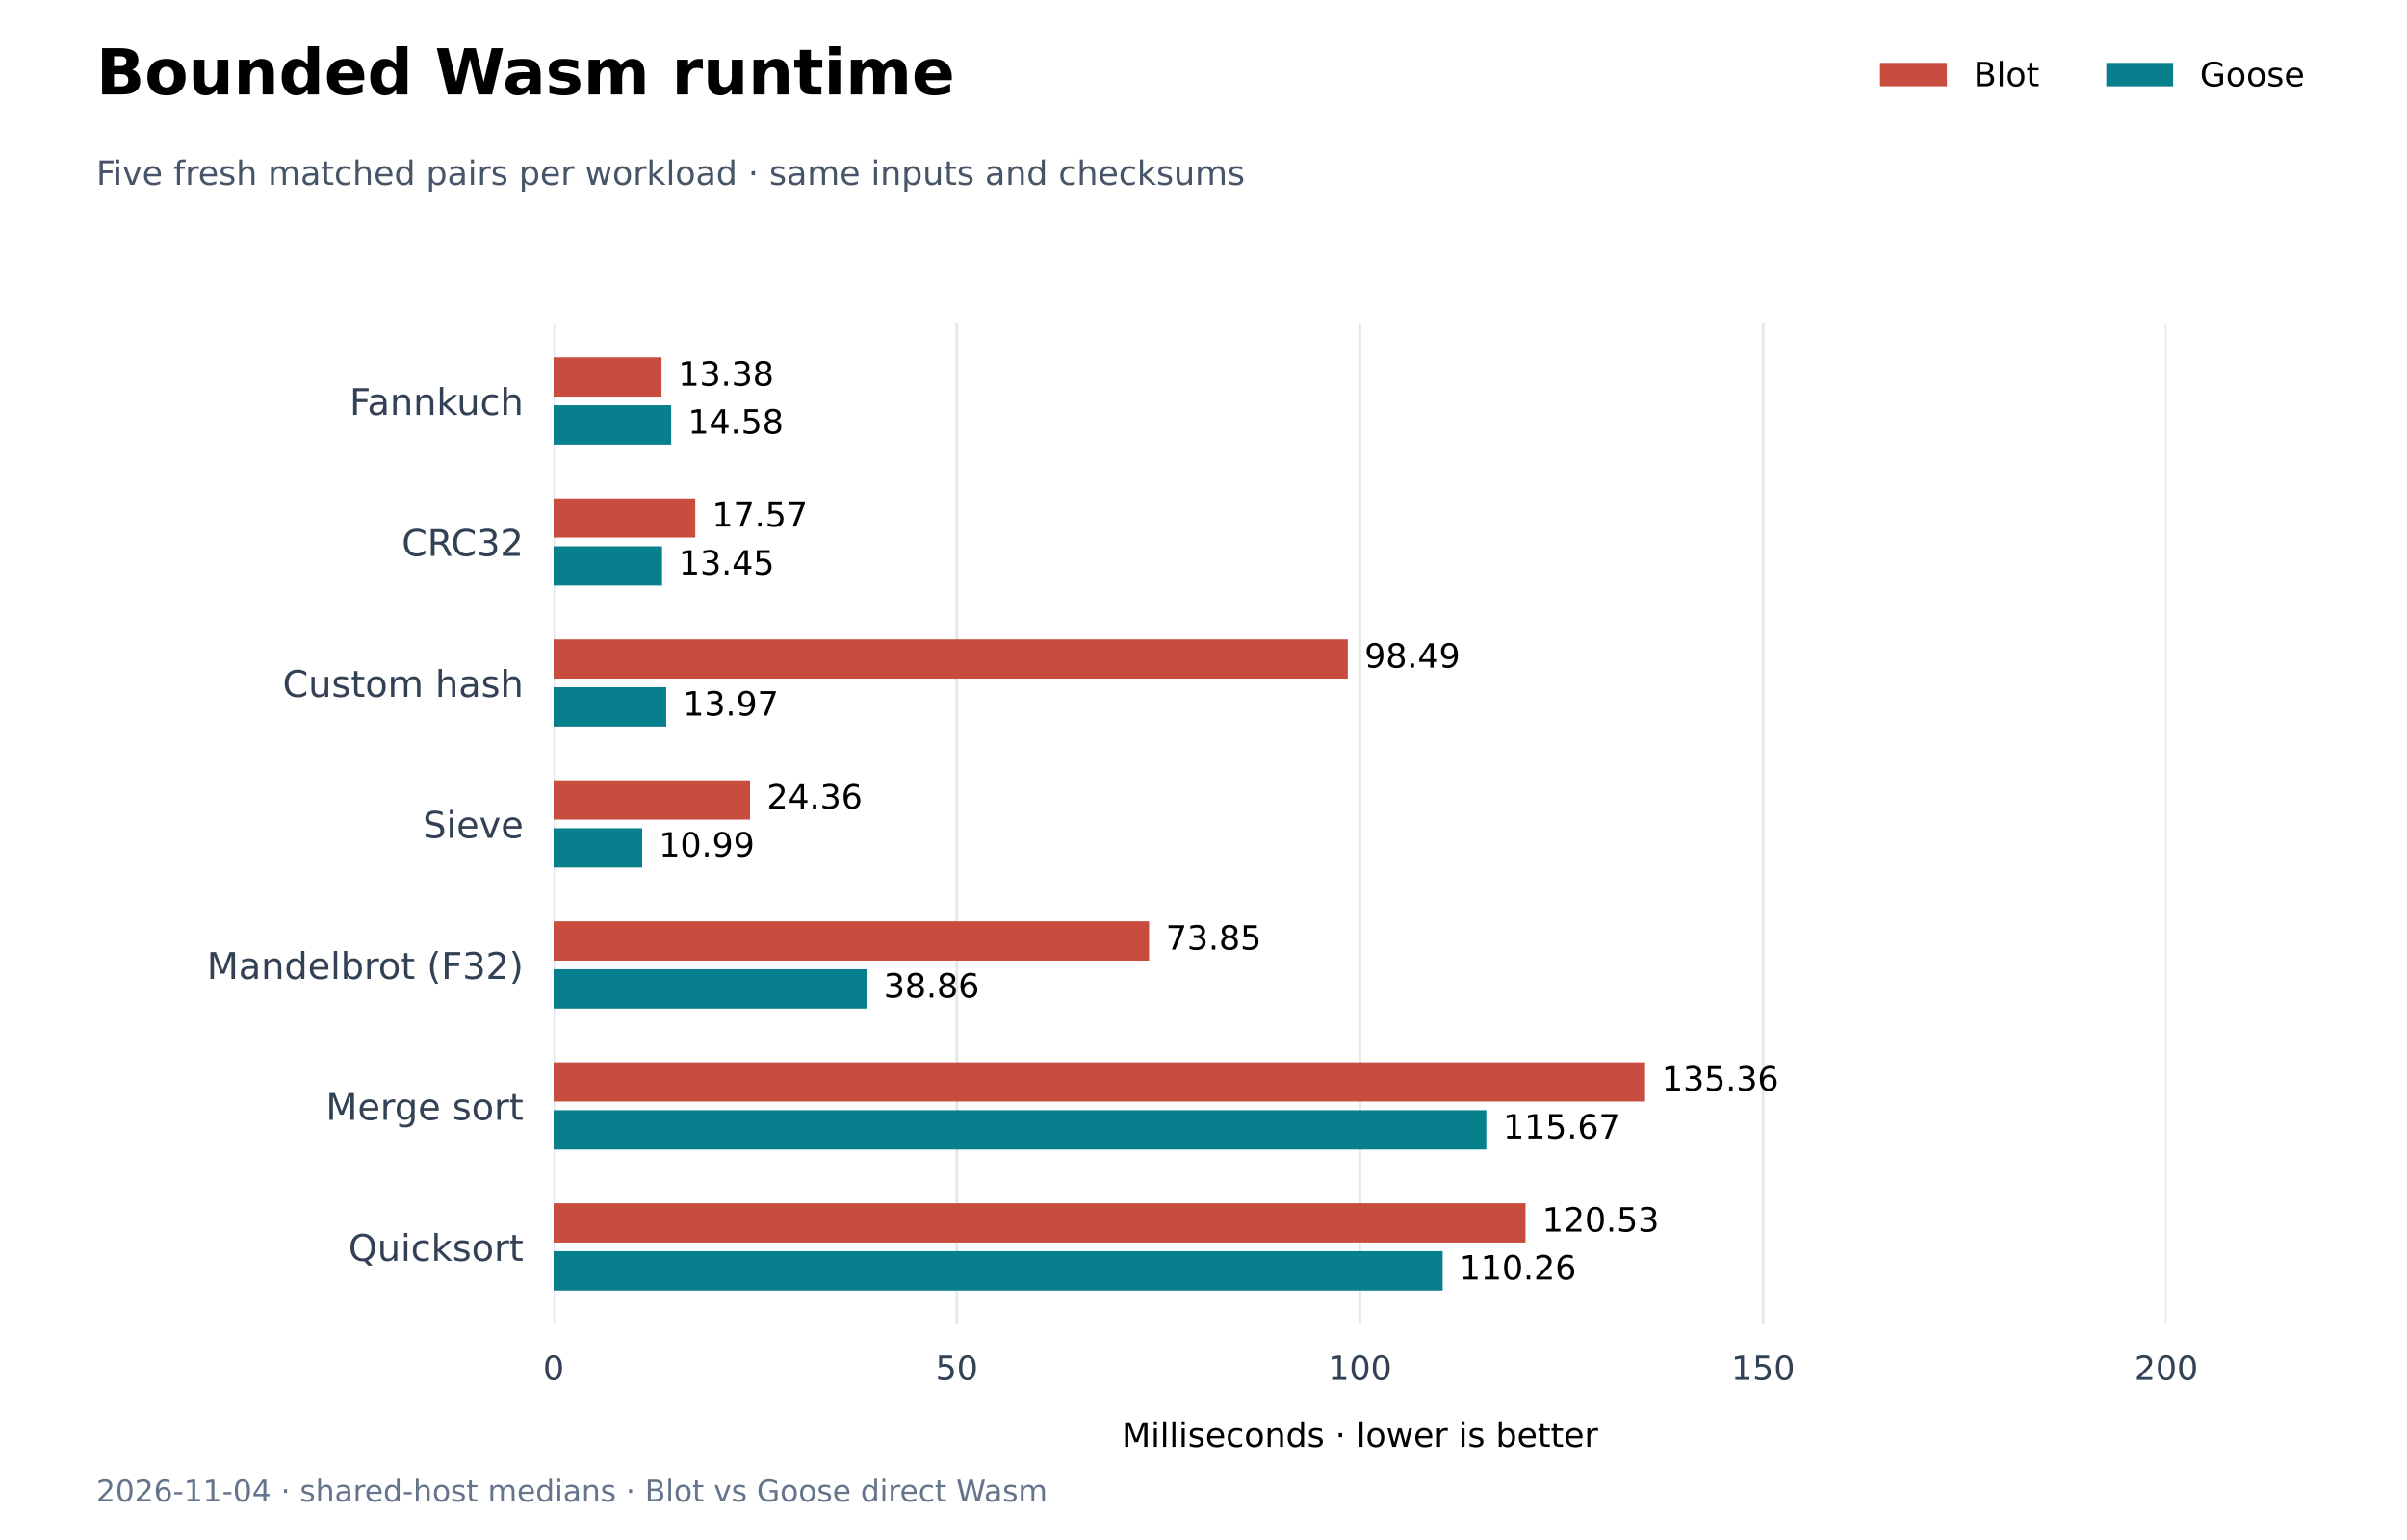
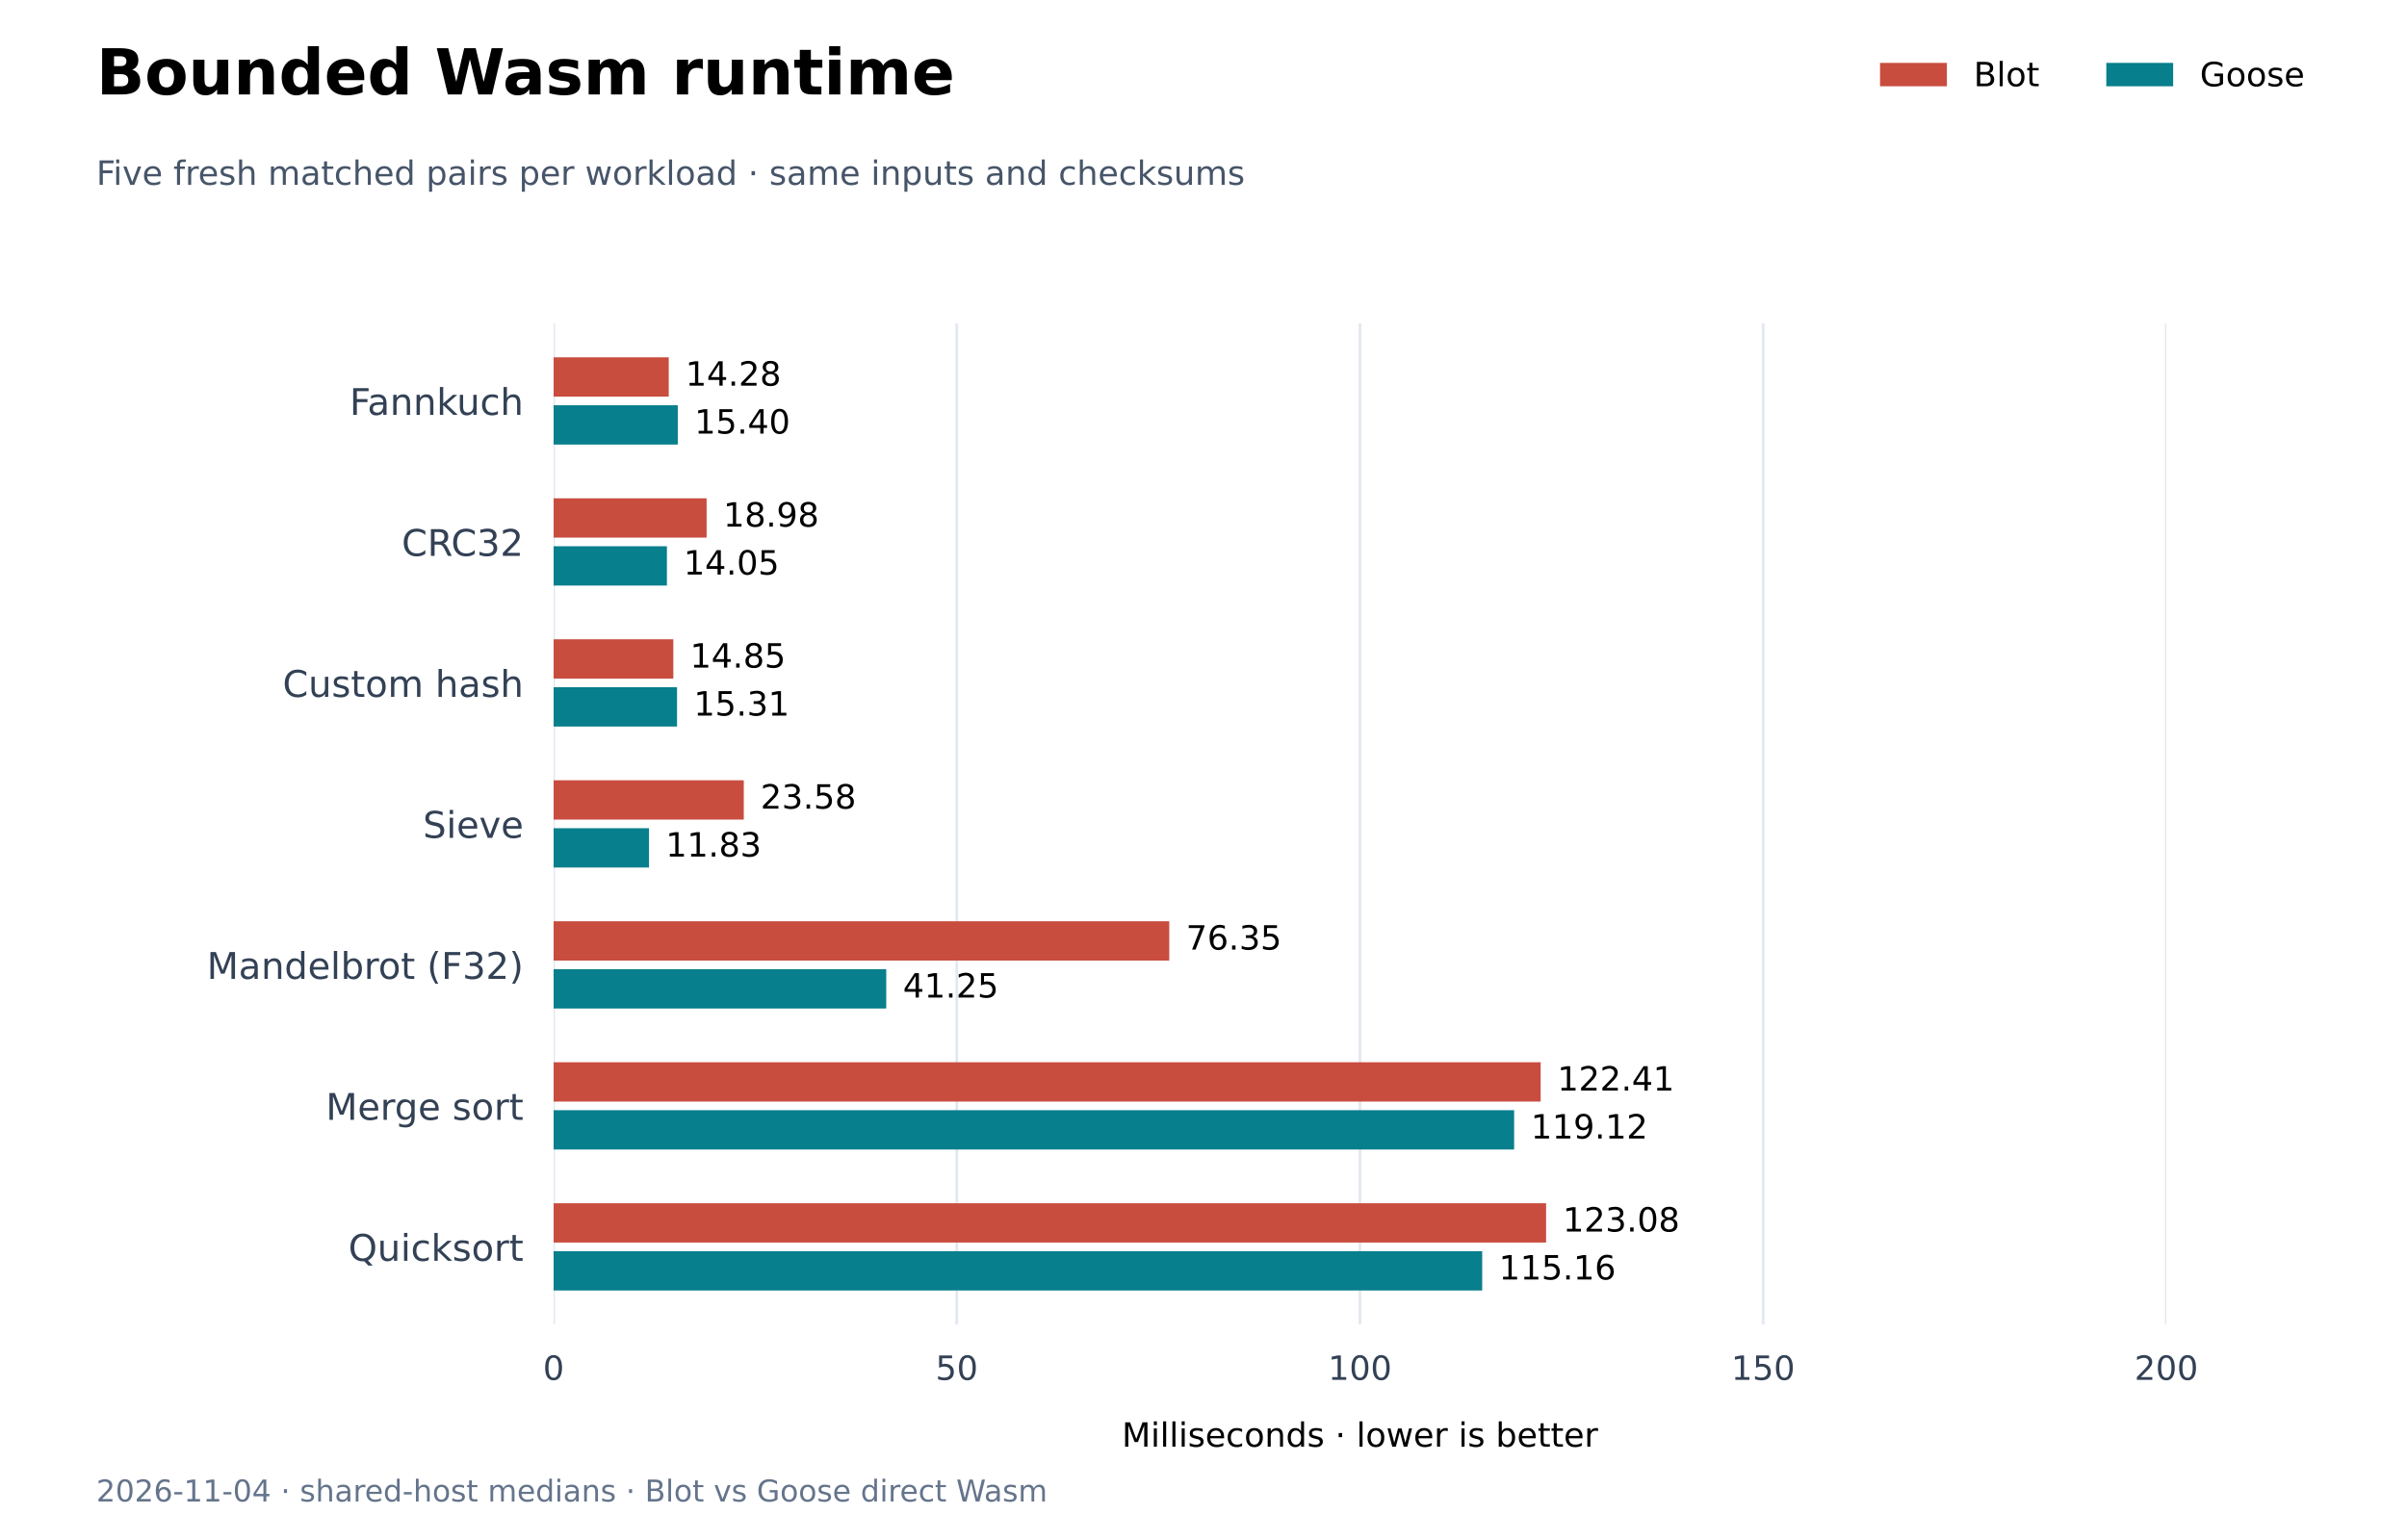
<svg xmlns="http://www.w3.org/2000/svg" width="720pt" height="460.8pt" viewBox="0 0 720 460.8" version="1.1">
  <defs>
    <style type="text/css">
    * {
      stroke-linejoin: round;
      stroke-linecap: butt;
    }
    </style>
  </defs>
  <g id="figure_1">
    <g id="patch_1">
      <path d="M 0 460.8 L 720 460.8 L 720 0 L 0 0 z " style="fill: #ffffff" />
    </g>
    <g id="axes_1">
      <g id="patch_2">
        <path d="M 165.6 396.288 L 648 396.288 L 648 96.768 L 165.6 96.768 z " style="fill: #ffffff" />
      </g>
      <g id="matplotlib.axis_1">
        <g id="xtick_1">
          <g id="line2d_1">
            <path d="M 165.6 396.288 L 165.6 96.768 " clip-path="url(#p71973d074f)" style="fill: none; stroke: #e2e8f0; stroke-width: 0.8; stroke-linecap: square" />
          </g>
          <g id="line2d_2" />
          <g id="text_1">
            <text style="font-size: 10px; font-family: 'DejaVu Sans', 'Bitstream Vera Sans', 'Computer Modern Sans Serif', 'Lucida Grande', 'Verdana', 'Geneva', 'Lucid', 'Arial', 'Helvetica', 'Avant Garde', sans-serif; text-anchor: middle; fill: #334155" x="165.6" y="412.886" transform="rotate(-0 165.6 412.8857)">0</text>
          </g>
        </g>
        <g id="xtick_2">
          <g id="line2d_3">
            <path d="M 286.2 396.288 L 286.2 96.768 " clip-path="url(#p71973d074f)" style="fill: none; stroke: #e2e8f0; stroke-width: 0.8; stroke-linecap: square" />
          </g>
          <g id="line2d_4" />
          <g id="text_2">
            <text style="font-size: 10px; font-family: 'DejaVu Sans', 'Bitstream Vera Sans', 'Computer Modern Sans Serif', 'Lucida Grande', 'Verdana', 'Geneva', 'Lucid', 'Arial', 'Helvetica', 'Avant Garde', sans-serif; text-anchor: middle; fill: #334155" x="286.2" y="412.886" transform="rotate(-0 286.2 412.8857)">50</text>
          </g>
        </g>
        <g id="xtick_3">
          <g id="line2d_5">
            <path d="M 406.8 396.288 L 406.8 96.768 " clip-path="url(#p71973d074f)" style="fill: none; stroke: #e2e8f0; stroke-width: 0.8; stroke-linecap: square" />
          </g>
          <g id="line2d_6" />
          <g id="text_3">
            <text style="font-size: 10px; font-family: 'DejaVu Sans', 'Bitstream Vera Sans', 'Computer Modern Sans Serif', 'Lucida Grande', 'Verdana', 'Geneva', 'Lucid', 'Arial', 'Helvetica', 'Avant Garde', sans-serif; text-anchor: middle; fill: #334155" x="406.8" y="412.886" transform="rotate(-0 406.8 412.8857)">100</text>
          </g>
        </g>
        <g id="xtick_4">
          <g id="line2d_7">
            <path d="M 527.4 396.288 L 527.4 96.768 " clip-path="url(#p71973d074f)" style="fill: none; stroke: #e2e8f0; stroke-width: 0.8; stroke-linecap: square" />
          </g>
          <g id="line2d_8" />
          <g id="text_4">
            <text style="font-size: 10px; font-family: 'DejaVu Sans', 'Bitstream Vera Sans', 'Computer Modern Sans Serif', 'Lucida Grande', 'Verdana', 'Geneva', 'Lucid', 'Arial', 'Helvetica', 'Avant Garde', sans-serif; text-anchor: middle; fill: #334155" x="527.4" y="412.886" transform="rotate(-0 527.4 412.8857)">150</text>
          </g>
        </g>
        <g id="xtick_5">
          <g id="line2d_9">
            <path d="M 648 396.288 L 648 96.768 " clip-path="url(#p71973d074f)" style="fill: none; stroke: #e2e8f0; stroke-width: 0.8; stroke-linecap: square" />
          </g>
          <g id="line2d_10" />
          <g id="text_5">
            <text style="font-size: 10px; font-family: 'DejaVu Sans', 'Bitstream Vera Sans', 'Computer Modern Sans Serif', 'Lucida Grande', 'Verdana', 'Geneva', 'Lucid', 'Arial', 'Helvetica', 'Avant Garde', sans-serif; text-anchor: middle; fill: #334155" x="648" y="412.886" transform="rotate(-0 648 412.8857)">200</text>
          </g>
        </g>
        <g id="text_6">
          <text style="font-size: 10px; font-family: 'DejaVu Sans', 'Bitstream Vera Sans', 'Computer Modern Sans Serif', 'Lucida Grande', 'Verdana', 'Geneva', 'Lucid', 'Arial', 'Helvetica', 'Avant Garde', sans-serif; text-anchor: middle" x="406.8" y="432.886" transform="rotate(-0 406.8 432.8864)">Milliseconds · lower is better</text>
        </g>
      </g>
      <g id="matplotlib.axis_2">
        <g id="ytick_1">
          <g id="line2d_11" />
          <g id="text_7">
            <text style="font-size: 11px; font-family: 'DejaVu Sans', 'Bitstream Vera Sans', 'Computer Modern Sans Serif', 'Lucida Grande', 'Verdana', 'Geneva', 'Lucid', 'Arial', 'Helvetica', 'Avant Garde', sans-serif; text-anchor: end; fill: #334155" x="156.6" y="124.149" transform="rotate(-0 156.6 124.1494)">Fannkuch</text>
          </g>
        </g>
        <g id="ytick_2">
          <g id="line2d_12" />
          <g id="text_8">
            <text style="font-size: 11px; font-family: 'DejaVu Sans', 'Bitstream Vera Sans', 'Computer Modern Sans Serif', 'Lucida Grande', 'Verdana', 'Geneva', 'Lucid', 'Arial', 'Helvetica', 'Avant Garde', sans-serif; text-anchor: end; fill: #334155" x="156.6" y="166.335" transform="rotate(-0 156.6 166.3349)">CRC32</text>
          </g>
        </g>
        <g id="ytick_3">
          <g id="line2d_13" />
          <g id="text_9">
            <text style="font-size: 11px; font-family: 'DejaVu Sans', 'Bitstream Vera Sans', 'Computer Modern Sans Serif', 'Lucida Grande', 'Verdana', 'Geneva', 'Lucid', 'Arial', 'Helvetica', 'Avant Garde', sans-serif; text-anchor: end; fill: #334155" x="156.6" y="208.521" transform="rotate(-0 156.6 208.5212)">Custom hash</text>
          </g>
        </g>
        <g id="ytick_4">
          <g id="line2d_14" />
          <g id="text_10">
            <text style="font-size: 11px; font-family: 'DejaVu Sans', 'Bitstream Vera Sans', 'Computer Modern Sans Serif', 'Lucida Grande', 'Verdana', 'Geneva', 'Lucid', 'Arial', 'Helvetica', 'Avant Garde', sans-serif; text-anchor: end; fill: #334155" x="156.6" y="250.707" transform="rotate(-0 156.6 250.7071)">Sieve</text>
          </g>
        </g>
        <g id="ytick_5">
          <g id="line2d_15" />
          <g id="text_11">
            <text style="font-size: 11px; font-family: 'DejaVu Sans', 'Bitstream Vera Sans', 'Computer Modern Sans Serif', 'Lucida Grande', 'Verdana', 'Geneva', 'Lucid', 'Arial', 'Helvetica', 'Avant Garde', sans-serif; text-anchor: end; fill: #334155" x="156.6" y="292.893" transform="rotate(-0 156.6 292.8931)">Mandelbrot (F32)</text>
          </g>
        </g>
        <g id="ytick_6">
          <g id="line2d_16" />
          <g id="text_12">
            <text style="font-size: 11px; font-family: 'DejaVu Sans', 'Bitstream Vera Sans', 'Computer Modern Sans Serif', 'Lucida Grande', 'Verdana', 'Geneva', 'Lucid', 'Arial', 'Helvetica', 'Avant Garde', sans-serif; text-anchor: end; fill: #334155" x="156.6" y="335.079" transform="rotate(-0 156.6 335.0785)">Merge sort</text>
          </g>
        </g>
        <g id="ytick_7">
          <g id="line2d_17" />
          <g id="text_13">
            <text style="font-size: 11px; font-family: 'DejaVu Sans', 'Bitstream Vera Sans', 'Computer Modern Sans Serif', 'Lucida Grande', 'Verdana', 'Geneva', 'Lucid', 'Arial', 'Helvetica', 'Avant Garde', sans-serif; text-anchor: end; fill: #334155" x="156.6" y="377.265" transform="rotate(-0 156.6 377.2649)">Quicksort</text>
          </g>
        </g>
      </g>
      <g id="patch_3">
-         <path d="M 165.6 106.918 L 197.884 106.918 L 197.884 118.679 L 165.6 118.679 z " clip-path="url(#p71973d074f)" style="fill: #c94d3f" />
+         <path d="M 165.6 106.918 L 200.039 106.918 L 200.039 118.679 L 165.6 118.679 z " clip-path="url(#p71973d074f)" style="fill: #c94d3f" />
      </g>
      <g id="patch_4">
-         <path d="M 165.6 149.104 L 207.983 149.104 L 207.983 160.865 L 165.6 160.865 z " clip-path="url(#p71973d074f)" style="fill: #c94d3f" />
+         <path d="M 165.6 149.104 L 211.371 149.104 L 211.371 160.865 L 165.6 160.865 z " clip-path="url(#p71973d074f)" style="fill: #c94d3f" />
      </g>
      <g id="patch_5">
-         <path d="M 165.6 191.29 L 403.162 191.29 L 403.162 203.051 L 165.6 203.051 z " clip-path="url(#p71973d074f)" style="fill: #c94d3f" />
+         <path d="M 165.6 191.29 L 201.415 191.29 L 201.415 203.051 L 165.6 203.051 z " clip-path="url(#p71973d074f)" style="fill: #c94d3f" />
      </g>
      <g id="patch_6">
-         <path d="M 165.6 233.476 L 224.363 233.476 L 224.363 245.237 L 165.6 245.237 z " clip-path="url(#p71973d074f)" style="fill: #c94d3f" />
+         <path d="M 165.6 233.476 L 222.486 233.476 L 222.486 245.237 L 165.6 245.237 z " clip-path="url(#p71973d074f)" style="fill: #c94d3f" />
      </g>
      <g id="patch_7">
-         <path d="M 165.6 275.662 L 343.715 275.662 L 343.715 287.423 L 165.6 287.423 z " clip-path="url(#p71973d074f)" style="fill: #c94d3f" />
+         <path d="M 165.6 275.662 L 349.759 275.662 L 349.759 287.423 L 165.6 287.423 z " clip-path="url(#p71973d074f)" style="fill: #c94d3f" />
      </g>
      <g id="patch_8">
-         <path d="M 165.6 317.848 L 492.089 317.848 L 492.089 329.609 L 165.6 329.609 z " clip-path="url(#p71973d074f)" style="fill: #c94d3f" />
+         <path d="M 165.6 317.848 L 460.853 317.848 L 460.853 329.609 L 165.6 329.609 z " clip-path="url(#p71973d074f)" style="fill: #c94d3f" />
      </g>
      <g id="patch_9">
-         <path d="M 165.6 360.033 L 456.32 360.033 L 456.32 371.795 L 165.6 371.795 z " clip-path="url(#p71973d074f)" style="fill: #c94d3f" />
+         <path d="M 165.6 360.033 L 462.478 360.033 L 462.478 371.795 L 165.6 371.795 z " clip-path="url(#p71973d074f)" style="fill: #c94d3f" />
      </g>
      <g id="patch_10">
-         <path d="M 165.6 121.261 L 200.767 121.261 L 200.767 133.023 L 165.6 133.023 z " clip-path="url(#p71973d074f)" style="fill: #087f8c" />
+         <path d="M 165.6 121.261 L 202.744 121.261 L 202.744 133.023 L 165.6 133.023 z " clip-path="url(#p71973d074f)" style="fill: #087f8c" />
      </g>
      <g id="patch_11">
-         <path d="M 165.6 163.447 L 198.036 163.447 L 198.036 175.208 L 165.6 175.208 z " clip-path="url(#p71973d074f)" style="fill: #087f8c" />
+         <path d="M 165.6 163.447 L 199.494 163.447 L 199.494 175.208 L 165.6 175.208 z " clip-path="url(#p71973d074f)" style="fill: #087f8c" />
      </g>
      <g id="patch_12">
-         <path d="M 165.6 205.633 L 199.284 205.633 L 199.284 217.394 L 165.6 217.394 z " clip-path="url(#p71973d074f)" style="fill: #087f8c" />
+         <path d="M 165.6 205.633 L 202.52 205.633 L 202.52 217.394 L 165.6 217.394 z " clip-path="url(#p71973d074f)" style="fill: #087f8c" />
      </g>
      <g id="patch_13">
-         <path d="M 165.6 247.819 L 192.1 247.819 L 192.1 259.58 L 165.6 259.58 z " clip-path="url(#p71973d074f)" style="fill: #087f8c" />
+         <path d="M 165.6 247.819 L 194.138 247.819 L 194.138 259.58 L 165.6 259.58 z " clip-path="url(#p71973d074f)" style="fill: #087f8c" />
      </g>
      <g id="patch_14">
-         <path d="M 165.6 290.005 L 259.338 290.005 L 259.338 301.766 L 165.6 301.766 z " clip-path="url(#p71973d074f)" style="fill: #087f8c" />
+         <path d="M 165.6 290.005 L 265.098 290.005 L 265.098 301.766 L 165.6 301.766 z " clip-path="url(#p71973d074f)" style="fill: #087f8c" />
      </g>
      <g id="patch_15">
-         <path d="M 165.6 332.191 L 444.599 332.191 L 444.599 343.952 L 165.6 343.952 z " clip-path="url(#p71973d074f)" style="fill: #087f8c" />
+         <path d="M 165.6 332.191 L 452.918 332.191 L 452.918 343.952 L 165.6 343.952 z " clip-path="url(#p71973d074f)" style="fill: #087f8c" />
      </g>
      <g id="patch_16">
-         <path d="M 165.6 374.377 L 431.543 374.377 L 431.543 386.138 L 165.6 386.138 z " clip-path="url(#p71973d074f)" style="fill: #087f8c" />
+         <path d="M 165.6 374.377 L 443.368 374.377 L 443.368 386.138 L 165.6 386.138 z " clip-path="url(#p71973d074f)" style="fill: #087f8c" />
      </g>
      <g id="text_14">
-         <text style="font-size: 10px; font-family: 'DejaVu Sans', 'Bitstream Vera Sans', 'Computer Modern Sans Serif', 'Lucida Grande', 'Verdana', 'Geneva', 'Lucid', 'Arial', 'Helvetica', 'Avant Garde', sans-serif; text-anchor: start" x="202.884" y="115.396" transform="rotate(-0 202.8839 115.3963)">13.38</text>
+         <text style="font-size: 10px; font-family: 'DejaVu Sans', 'Bitstream Vera Sans', 'Computer Modern Sans Serif', 'Lucida Grande', 'Verdana', 'Geneva', 'Lucid', 'Arial', 'Helvetica', 'Avant Garde', sans-serif; text-anchor: start" x="205.039" y="115.396" transform="rotate(-0 205.0391 115.3963)">14.28</text>
      </g>
      <g id="text_15">
-         <text style="font-size: 10px; font-family: 'DejaVu Sans', 'Bitstream Vera Sans', 'Computer Modern Sans Serif', 'Lucida Grande', 'Verdana', 'Geneva', 'Lucid', 'Arial', 'Helvetica', 'Avant Garde', sans-serif; text-anchor: start" x="212.983" y="157.582" transform="rotate(-0 212.9834 157.5822)">17.57</text>
+         <text style="font-size: 10px; font-family: 'DejaVu Sans', 'Bitstream Vera Sans', 'Computer Modern Sans Serif', 'Lucida Grande', 'Verdana', 'Geneva', 'Lucid', 'Arial', 'Helvetica', 'Avant Garde', sans-serif; text-anchor: start" x="216.371" y="157.582" transform="rotate(-0 216.3709 157.5822)">18.98</text>
      </g>
      <g id="text_16">
-         <text style="font-size: 10px; font-family: 'DejaVu Sans', 'Bitstream Vera Sans', 'Computer Modern Sans Serif', 'Lucida Grande', 'Verdana', 'Geneva', 'Lucid', 'Arial', 'Helvetica', 'Avant Garde', sans-serif; text-anchor: start" x="408.162" y="199.768" transform="rotate(-0 408.1623 199.7681)">98.49</text>
+         <text style="font-size: 10px; font-family: 'DejaVu Sans', 'Bitstream Vera Sans', 'Computer Modern Sans Serif', 'Lucida Grande', 'Verdana', 'Geneva', 'Lucid', 'Arial', 'Helvetica', 'Avant Garde', sans-serif; text-anchor: start" x="206.415" y="199.768" transform="rotate(-0 206.4154 199.7681)">14.85</text>
      </g>
      <g id="text_17">
-         <text style="font-size: 10px; font-family: 'DejaVu Sans', 'Bitstream Vera Sans', 'Computer Modern Sans Serif', 'Lucida Grande', 'Verdana', 'Geneva', 'Lucid', 'Arial', 'Helvetica', 'Avant Garde', sans-serif; text-anchor: start" x="229.363" y="241.954" transform="rotate(-0 229.3625 241.9541)">24.36</text>
+         <text style="font-size: 10px; font-family: 'DejaVu Sans', 'Bitstream Vera Sans', 'Computer Modern Sans Serif', 'Lucida Grande', 'Verdana', 'Geneva', 'Lucid', 'Arial', 'Helvetica', 'Avant Garde', sans-serif; text-anchor: start" x="227.486" y="241.954" transform="rotate(-0 227.4863 241.9541)">23.58</text>
      </g>
      <g id="text_18">
-         <text style="font-size: 10px; font-family: 'DejaVu Sans', 'Bitstream Vera Sans', 'Computer Modern Sans Serif', 'Lucida Grande', 'Verdana', 'Geneva', 'Lucid', 'Arial', 'Helvetica', 'Avant Garde', sans-serif; text-anchor: start" x="348.715" y="284.14" transform="rotate(-0 348.7149 284.14)">73.85</text>
+         <text style="font-size: 10px; font-family: 'DejaVu Sans', 'Bitstream Vera Sans', 'Computer Modern Sans Serif', 'Lucida Grande', 'Verdana', 'Geneva', 'Lucid', 'Arial', 'Helvetica', 'Avant Garde', sans-serif; text-anchor: start" x="354.759" y="284.14" transform="rotate(-0 354.759 284.14)">76.35</text>
      </g>
      <g id="text_19">
-         <text style="font-size: 10px; font-family: 'DejaVu Sans', 'Bitstream Vera Sans', 'Computer Modern Sans Serif', 'Lucida Grande', 'Verdana', 'Geneva', 'Lucid', 'Arial', 'Helvetica', 'Avant Garde', sans-serif; text-anchor: start" x="497.089" y="326.326" transform="rotate(-0 497.0895 326.3259)">135.36</text>
+         <text style="font-size: 10px; font-family: 'DejaVu Sans', 'Bitstream Vera Sans', 'Computer Modern Sans Serif', 'Lucida Grande', 'Verdana', 'Geneva', 'Lucid', 'Arial', 'Helvetica', 'Avant Garde', sans-serif; text-anchor: start" x="465.853" y="326.326" transform="rotate(-0 465.8527 326.3259)">122.41</text>
      </g>
      <g id="text_20">
-         <text style="font-size: 10px; font-family: 'DejaVu Sans', 'Bitstream Vera Sans', 'Computer Modern Sans Serif', 'Lucida Grande', 'Verdana', 'Geneva', 'Lucid', 'Arial', 'Helvetica', 'Avant Garde', sans-serif; text-anchor: start" x="461.32" y="368.512" transform="rotate(-0 461.32 368.5118)">120.53</text>
+         <text style="font-size: 10px; font-family: 'DejaVu Sans', 'Bitstream Vera Sans', 'Computer Modern Sans Serif', 'Lucida Grande', 'Verdana', 'Geneva', 'Lucid', 'Arial', 'Helvetica', 'Avant Garde', sans-serif; text-anchor: start" x="467.478" y="368.512" transform="rotate(-0 467.4782 368.5118)">123.08</text>
      </g>
      <g id="text_21">
-         <text style="font-size: 10px; font-family: 'DejaVu Sans', 'Bitstream Vera Sans', 'Computer Modern Sans Serif', 'Lucida Grande', 'Verdana', 'Geneva', 'Lucid', 'Arial', 'Helvetica', 'Avant Garde', sans-serif; text-anchor: start" x="205.767" y="129.74" transform="rotate(-0 205.7674 129.7395)">14.58</text>
+         <text style="font-size: 10px; font-family: 'DejaVu Sans', 'Bitstream Vera Sans', 'Computer Modern Sans Serif', 'Lucida Grande', 'Verdana', 'Geneva', 'Lucid', 'Arial', 'Helvetica', 'Avant Garde', sans-serif; text-anchor: start" x="207.744" y="129.74" transform="rotate(-0 207.7437 129.7395)">15.40</text>
      </g>
      <g id="text_22">
-         <text style="font-size: 10px; font-family: 'DejaVu Sans', 'Bitstream Vera Sans', 'Computer Modern Sans Serif', 'Lucida Grande', 'Verdana', 'Geneva', 'Lucid', 'Arial', 'Helvetica', 'Avant Garde', sans-serif; text-anchor: start" x="203.036" y="171.925" transform="rotate(-0 203.0362 171.9254)">13.45</text>
+         <text style="font-size: 10px; font-family: 'DejaVu Sans', 'Bitstream Vera Sans', 'Computer Modern Sans Serif', 'Lucida Grande', 'Verdana', 'Geneva', 'Lucid', 'Arial', 'Helvetica', 'Avant Garde', sans-serif; text-anchor: start" x="204.494" y="171.925" transform="rotate(-0 204.4935 171.9254)">14.05</text>
      </g>
      <g id="text_23">
-         <text style="font-size: 10px; font-family: 'DejaVu Sans', 'Bitstream Vera Sans', 'Computer Modern Sans Serif', 'Lucida Grande', 'Verdana', 'Geneva', 'Lucid', 'Arial', 'Helvetica', 'Avant Garde', sans-serif; text-anchor: start" x="204.284" y="214.111" transform="rotate(-0 204.2836 214.1113)">13.97</text>
+         <text style="font-size: 10px; font-family: 'DejaVu Sans', 'Bitstream Vera Sans', 'Computer Modern Sans Serif', 'Lucida Grande', 'Verdana', 'Geneva', 'Lucid', 'Arial', 'Helvetica', 'Avant Garde', sans-serif; text-anchor: start" x="207.52" y="214.111" transform="rotate(-0 207.5201 214.1113)">15.31</text>
      </g>
      <g id="text_24">
-         <text style="font-size: 10px; font-family: 'DejaVu Sans', 'Bitstream Vera Sans', 'Computer Modern Sans Serif', 'Lucida Grande', 'Verdana', 'Geneva', 'Lucid', 'Arial', 'Helvetica', 'Avant Garde', sans-serif; text-anchor: start" x="197.1" y="256.297" transform="rotate(-0 197.0996 256.2973)">10.99</text>
+         <text style="font-size: 10px; font-family: 'DejaVu Sans', 'Bitstream Vera Sans', 'Computer Modern Sans Serif', 'Lucida Grande', 'Verdana', 'Geneva', 'Lucid', 'Arial', 'Helvetica', 'Avant Garde', sans-serif; text-anchor: start" x="199.138" y="256.297" transform="rotate(-0 199.1375 256.2973)">11.83</text>
      </g>
      <g id="text_25">
-         <text style="font-size: 10px; font-family: 'DejaVu Sans', 'Bitstream Vera Sans', 'Computer Modern Sans Serif', 'Lucida Grande', 'Verdana', 'Geneva', 'Lucid', 'Arial', 'Helvetica', 'Avant Garde', sans-serif; text-anchor: start" x="264.338" y="298.483" transform="rotate(-0 264.3378 298.4832)">38.86</text>
+         <text style="font-size: 10px; font-family: 'DejaVu Sans', 'Bitstream Vera Sans', 'Computer Modern Sans Serif', 'Lucida Grande', 'Verdana', 'Geneva', 'Lucid', 'Arial', 'Helvetica', 'Avant Garde', sans-serif; text-anchor: start" x="270.098" y="298.483" transform="rotate(-0 270.0978 298.4832)">41.25</text>
      </g>
      <g id="text_26">
-         <text style="font-size: 10px; font-family: 'DejaVu Sans', 'Bitstream Vera Sans', 'Computer Modern Sans Serif', 'Lucida Grande', 'Verdana', 'Geneva', 'Lucid', 'Arial', 'Helvetica', 'Avant Garde', sans-serif; text-anchor: start" x="449.599" y="340.669" transform="rotate(-0 449.5987 340.6691)">115.67</text>
+         <text style="font-size: 10px; font-family: 'DejaVu Sans', 'Bitstream Vera Sans', 'Computer Modern Sans Serif', 'Lucida Grande', 'Verdana', 'Geneva', 'Lucid', 'Arial', 'Helvetica', 'Avant Garde', sans-serif; text-anchor: start" x="457.918" y="340.669" transform="rotate(-0 457.9183 340.6691)">119.12</text>
      </g>
      <g id="text_27">
-         <text style="font-size: 10px; font-family: 'DejaVu Sans', 'Bitstream Vera Sans', 'Computer Modern Sans Serif', 'Lucida Grande', 'Verdana', 'Geneva', 'Lucid', 'Arial', 'Helvetica', 'Avant Garde', sans-serif; text-anchor: start" x="436.543" y="382.855" transform="rotate(-0 436.5433 382.855)">110.26</text>
+         <text style="font-size: 10px; font-family: 'DejaVu Sans', 'Bitstream Vera Sans', 'Computer Modern Sans Serif', 'Lucida Grande', 'Verdana', 'Geneva', 'Lucid', 'Arial', 'Helvetica', 'Avant Garde', sans-serif; text-anchor: start" x="448.368" y="382.855" transform="rotate(-0 448.3684 382.855)">115.16</text>
      </g>
    </g>
    <g id="text_28">
      <text style="font-weight: 700; font-size: 19px; font-family: 'DejaVu Sans', 'Bitstream Vera Sans', 'Computer Modern Sans Serif', 'Lucida Grande', 'Verdana', 'Geneva', 'Lucid', 'Arial', 'Helvetica', 'Avant Garde', sans-serif; text-anchor: start" x="28.8" y="28.261" transform="rotate(-0 28.8 28.26103)">Bounded Wasm runtime</text>
    </g>
    <g id="text_29">
      <text style="font-size: 10px; font-family: 'DejaVu Sans', 'Bitstream Vera Sans', 'Computer Modern Sans Serif', 'Lucida Grande', 'Verdana', 'Geneva', 'Lucid', 'Arial', 'Helvetica', 'Avant Garde', sans-serif; text-anchor: start; fill: #475569" x="28.8" y="55.296" transform="rotate(-0 28.8 55.296)">Five fresh matched pairs per workload · same inputs and checksums</text>
    </g>
    <g id="text_30">
      <text style="font-size: 9px; font-family: 'DejaVu Sans', 'Bitstream Vera Sans', 'Computer Modern Sans Serif', 'Lucida Grande', 'Verdana', 'Geneva', 'Lucid', 'Arial', 'Helvetica', 'Avant Garde', sans-serif; text-anchor: start; fill: #64748b" x="28.8" y="449.28" transform="rotate(-0 28.8 449.28)">2026-11-04 · shared-host medians · Blot vs Goose direct Wasm</text>
    </g>
    <g id="legend_1">
      <g id="patch_17">
        <path d="M 562.373 25.814 L 582.373 25.814 L 582.373 18.814 L 562.373 18.814 z " style="fill: #c94d3f" />
      </g>
      <g id="text_31">
        <text style="font-size: 10px; font-family: 'DejaVu Sans', 'Bitstream Vera Sans', 'Computer Modern Sans Serif', 'Lucida Grande', 'Verdana', 'Geneva', 'Lucid', 'Arial', 'Helvetica', 'Avant Garde', sans-serif; text-anchor: start" x="590.373" y="25.814" transform="rotate(-0 590.3734 25.81444)">Blot</text>
      </g>
      <g id="patch_18">
        <path d="M 630.052 25.814 L 650.052 25.814 L 650.052 18.814 L 630.052 18.814 z " style="fill: #087f8c" />
      </g>
      <g id="text_32">
        <text style="font-size: 10px; font-family: 'DejaVu Sans', 'Bitstream Vera Sans', 'Computer Modern Sans Serif', 'Lucida Grande', 'Verdana', 'Geneva', 'Lucid', 'Arial', 'Helvetica', 'Avant Garde', sans-serif; text-anchor: start" x="658.052" y="25.814" transform="rotate(-0 658.0516 25.81444)">Goose</text>
      </g>
    </g>
  </g>
  <defs>
    <clipPath id="p71973d074f">
      <rect x="165.6" y="96.768" width="482.4" height="299.52" />
    </clipPath>
  </defs>
</svg>
